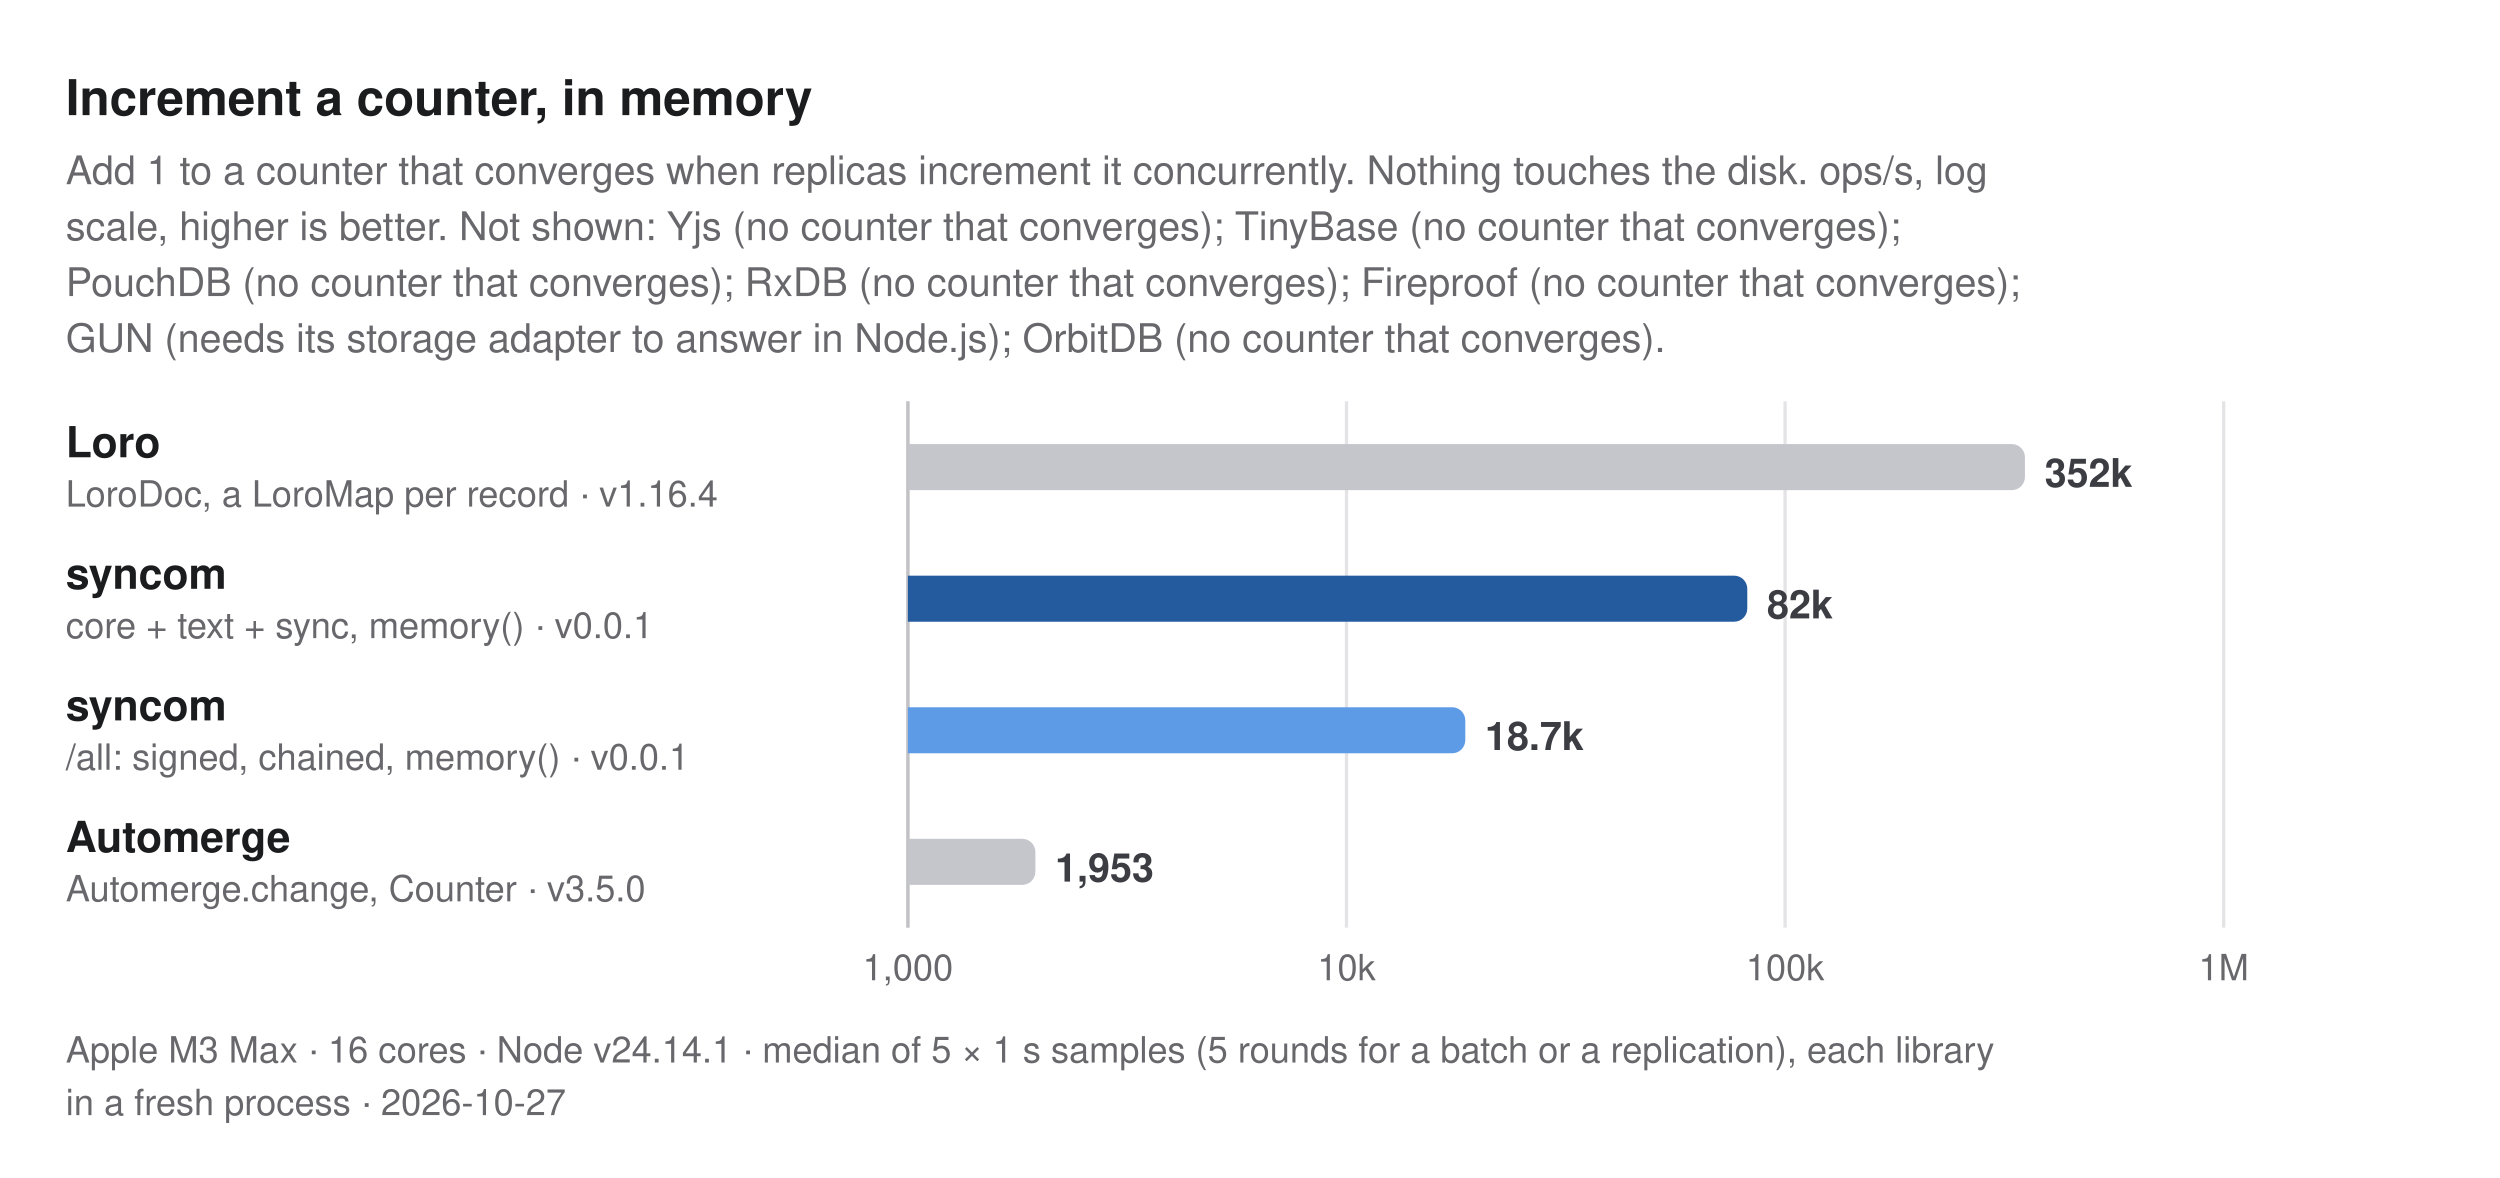
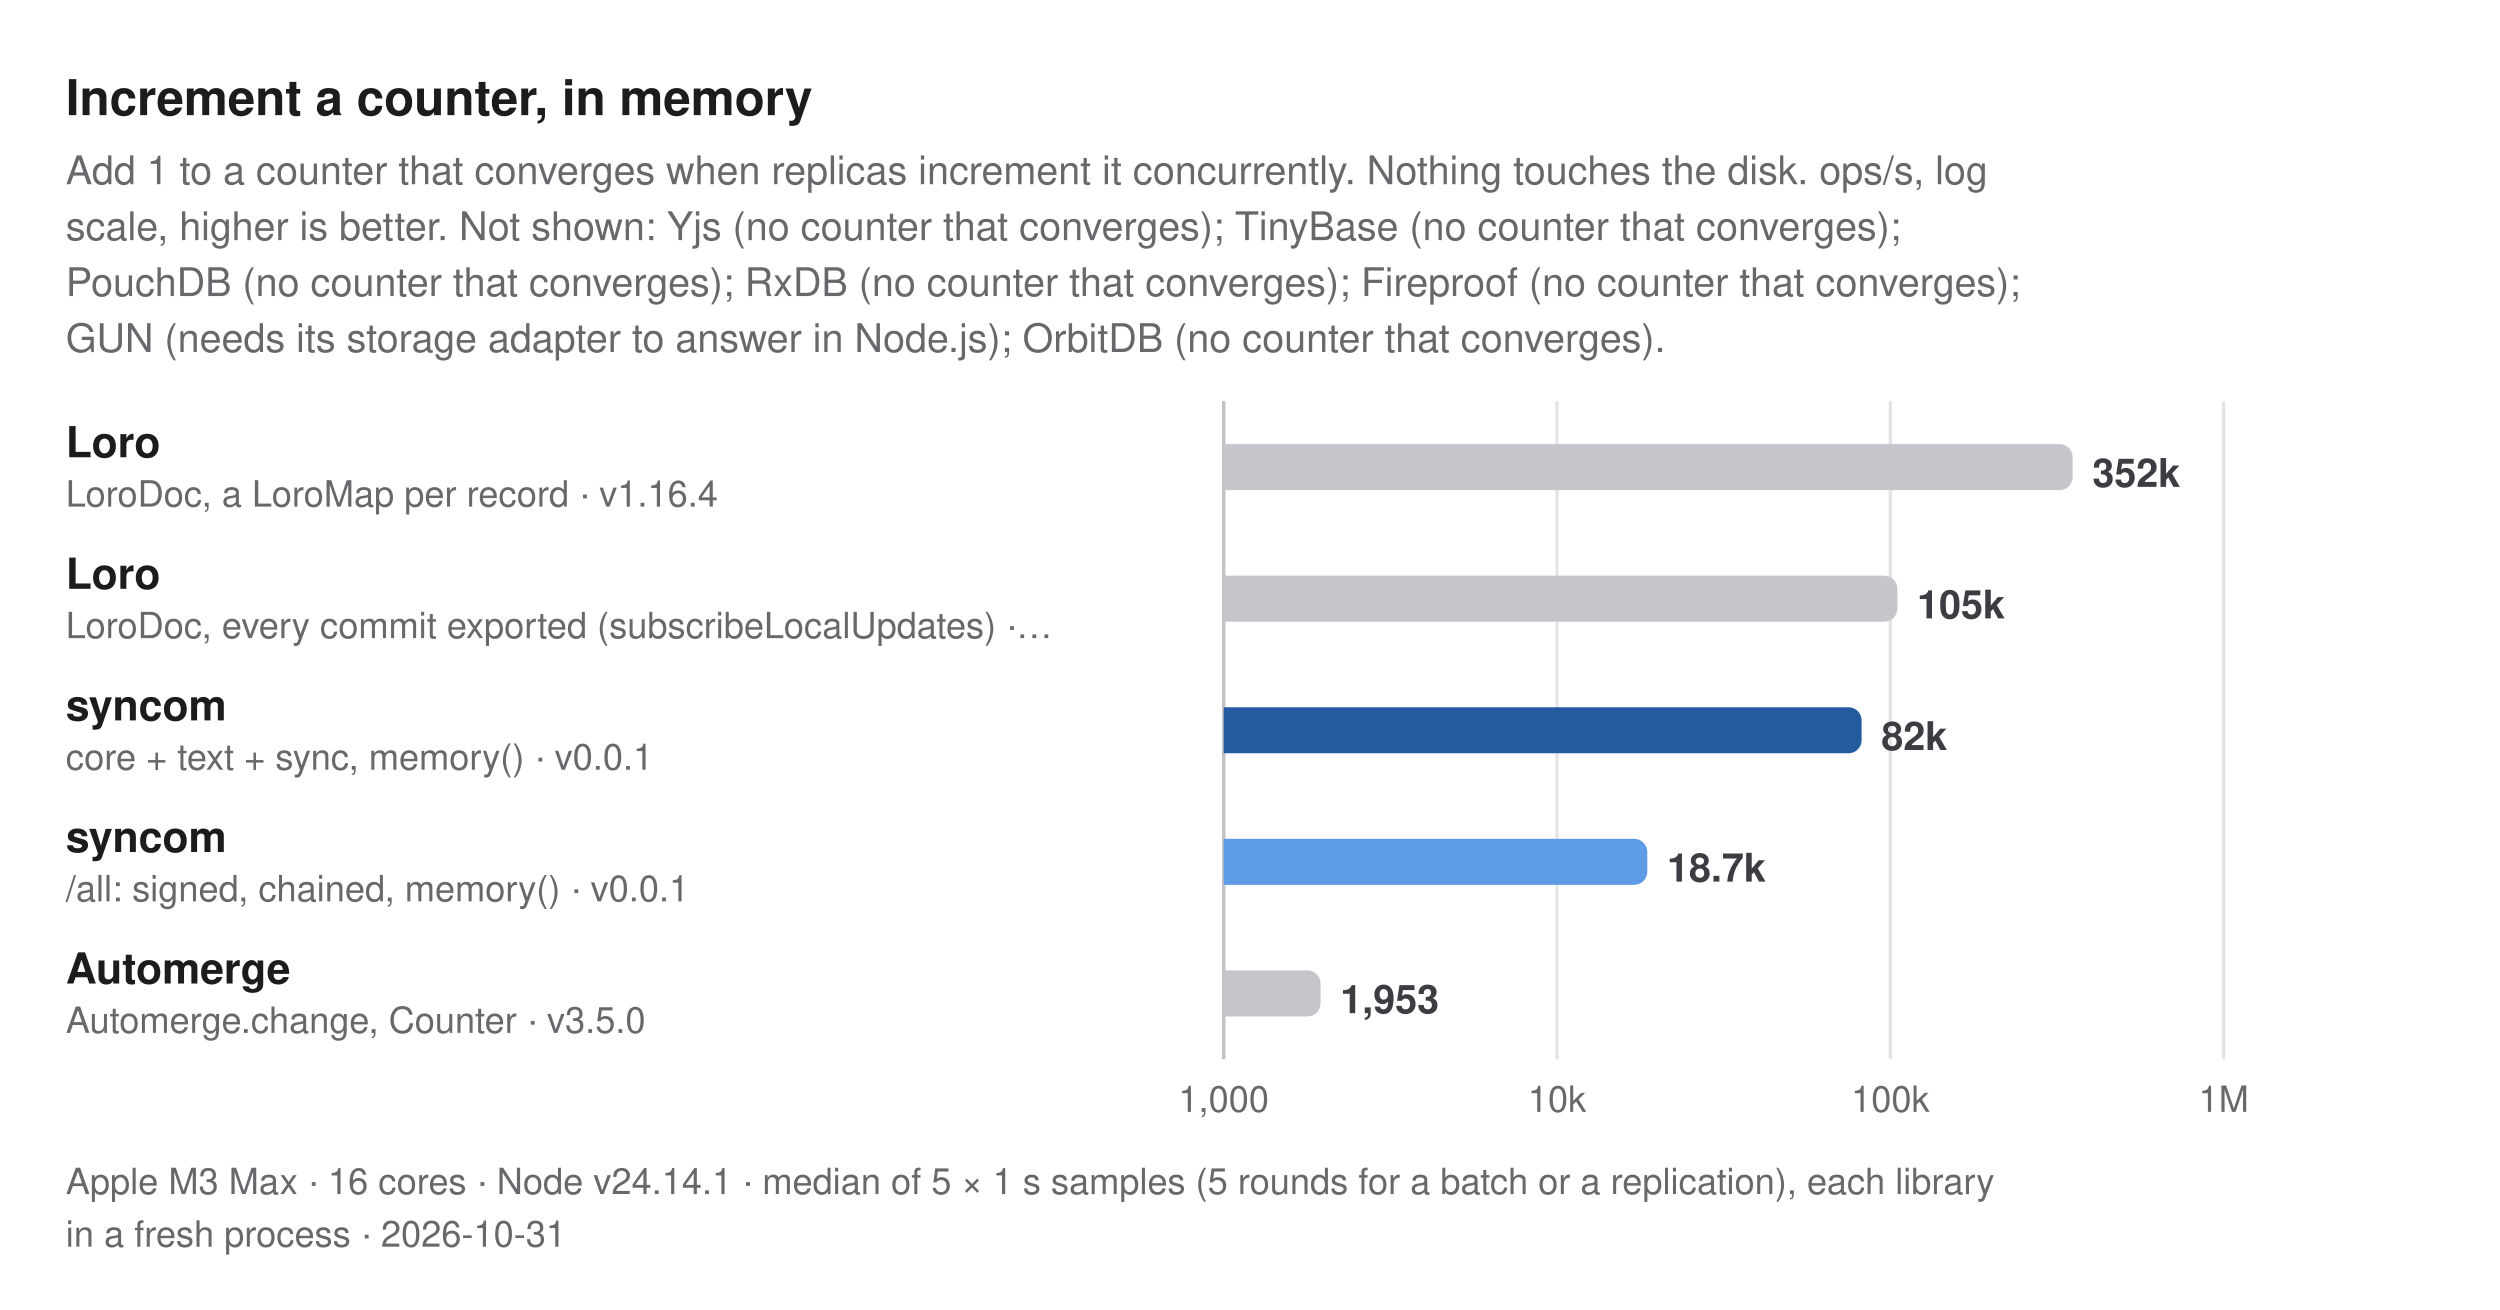
- <svg xmlns="http://www.w3.org/2000/svg" width="760" height="358" viewBox="0 0 760 358" role="img" aria-label="Increment a counter, in memory. Add 1 to a counter that converges when replicas increment it concurrently. Nothing touches the disk. ops/s, log scale, higher is better. Not shown: Yjs (no counter that converges); TinyBase (no counter that converges); PouchDB (no counter that converges); RxDB (no counter that converges); Fireproof (no counter that converges); GUN (needs its storage adapter to answer in Node.js); OrbitDB (no counter that converges).">
+ <svg xmlns="http://www.w3.org/2000/svg" width="760" height="398" viewBox="0 0 760 398" role="img" aria-label="Increment a counter, in memory. Add 1 to a counter that converges when replicas increment it concurrently. Nothing touches the disk. ops/s, log scale, higher is better. Not shown: Yjs (no counter that converges); TinyBase (no counter that converges); PouchDB (no counter that converges); RxDB (no counter that converges); Fireproof (no counter that converges); GUN (needs its storage adapter to answer in Node.js); OrbitDB (no counter that converges).">
  <style>
  text { font-family: -apple-system, BlinkMacSystemFont, "Segoe UI", Helvetica, Arial, sans-serif; }
  .title { font-size: 15px; font-weight: 700; fill: #1b1c1e; }
  .subtitle, .caption { font-size: 12px; fill: #67676c; }
  .caption { font-size: 11px; }
  .group { font-size: 11px; font-weight: 600; letter-spacing: 0.06em; fill: #67676c; }
  .label { font-size: 13px; font-weight: 600; fill: #1b1c1e; }
  .label.primary, .label.secondary { font-weight: 700; }
  .sublabel { font-size: 11px; fill: #67676c; }
  .value { font-size: 12px; font-weight: 600; fill: #3c3c43; font-variant-numeric: tabular-nums; }
  .value.small { font-size: 10px; }
  .legend { font-size: 11px; fill: #3c3c43; }
  .tick { font-size: 11px; fill: #67676c; font-variant-numeric: tabular-nums; }
  .grid { stroke: #e4e4e7; stroke-width: 1; }
  .axis { stroke: #c2c2c4; stroke-width: 1; }
  .ref { stroke: #67676c; stroke-width: 1; stroke-dasharray: 3 3; }
  .bar { fill: #c4c6cc; }
  .bar.primary { fill: #245a9e; }
  .bar.secondary { fill: #5e9be6; }
  @media (prefers-color-scheme: dark) {
    .title, .label { fill: #dfdfd6; }
    .subtitle, .caption, .group, .sublabel, .tick { fill: #98989f; }
    .value, .legend { fill: #c2c2c4; }
    .grid { stroke: #2e2e32; }
    .axis { stroke: #48484c; }
    .ref { stroke: #98989f; }
    .bar { fill: #46474e; }
    .bar.primary { fill: #8dbcf2; }
    .bar.secondary { fill: #3d7bd0; }
  }
</style>
  <text class="title" x="20" y="35">Increment a counter, in memory</text>
  <text class="subtitle" x="20" y="56">Add 1 to a counter that converges when replicas increment it concurrently. Nothing touches the disk. ops/s, log</text>
  <text class="subtitle" x="20" y="73">scale, higher is better. Not shown: Yjs (no counter that converges); TinyBase (no counter that converges);</text>
  <text class="subtitle" x="20" y="90">PouchDB (no counter that converges); RxDB (no counter that converges); Fireproof (no counter that converges);</text>
  <text class="subtitle" x="20" y="107">GUN (needs its storage adapter to answer in Node.js); OrbitDB (no counter that converges).</text>
-   <line class="grid" x1="276" y1="122" x2="276" y2="282" />
-   <text class="tick" x="276" y="298" text-anchor="middle">1,000</text>
-   <line class="grid" x1="409.333" y1="122" x2="409.333" y2="282" />
-   <text class="tick" x="409.333" y="298" text-anchor="middle">10k</text>
-   <line class="grid" x1="542.667" y1="122" x2="542.667" y2="282" />
-   <text class="tick" x="542.667" y="298" text-anchor="middle">100k</text>
-   <line class="grid" x1="676" y1="122" x2="676" y2="282" />
-   <text class="tick" x="676" y="298" text-anchor="middle">1M</text>
-   <line class="axis" x1="276" y1="122" x2="276" y2="282" />
+   <line class="grid" x1="372" y1="122" x2="372" y2="322" />
+   <text class="tick" x="372" y="338" text-anchor="middle">1,000</text>
+   <line class="grid" x1="473.333" y1="122" x2="473.333" y2="322" />
+   <text class="tick" x="473.333" y="338" text-anchor="middle">10k</text>
+   <line class="grid" x1="574.667" y1="122" x2="574.667" y2="322" />
+   <text class="tick" x="574.667" y="338" text-anchor="middle">100k</text>
+   <line class="grid" x1="676" y1="122" x2="676" y2="322" />
+   <text class="tick" x="676" y="338" text-anchor="middle">1M</text>
+   <line class="axis" x1="372" y1="122" x2="372" y2="322" />
  <g>
    <text class="label" x="20" y="139">Loro</text>
    <text class="sublabel" x="20" y="154">LoroDoc, a LoroMap per record · v1.16.4</text>
-     <path class="bar" d="M276,135H611.58A4,4 0 0 1 615.58,139V145A4,4 0 0 1 611.58,149H276Z" />
-     <text class="value" x="621.58" y="148">352k</text>
+     <path class="bar" d="M372,135H626.081A4,4 0 0 1 630.081,139V145A4,4 0 0 1 626.081,149H372Z" />
+     <text class="value" x="636.081" y="148">352k</text>
  </g>
  <g>
-     <text class="label primary" x="20" y="179">syncom</text>
-     <text class="sublabel" x="20" y="194">core + text + sync, memory() · v0.0.1</text>
-     <path class="bar primary" d="M276,175H527.175A4,4 0 0 1 531.175,179V185A4,4 0 0 1 527.175,189H276Z" />
-     <text class="value" x="537.175" y="188">82k</text>
+     <text class="label" x="20" y="179">Loro</text>
+     <text class="sublabel" x="20" y="194">LoroDoc, every commit exported (subscribeLocalUpdates) ·…</text>
+     <path class="bar" d="M372,175H572.801A4,4 0 0 1 576.801,179V185A4,4 0 0 1 572.801,189H372Z" />
+     <text class="value" x="582.801" y="188">105k</text>
  </g>
  <g>
-     <text class="label secondary" x="20" y="219">syncom</text>
-     <text class="sublabel" x="20" y="234">/all: signed, chained, memory() · v0.0.1</text>
-     <path class="bar secondary" d="M276,215H441.451A4,4 0 0 1 445.451,219V225A4,4 0 0 1 441.451,229H276Z" />
-     <text class="value" x="451.451" y="228">18.7k</text>
+     <text class="label primary" x="20" y="219">syncom</text>
+     <text class="sublabel" x="20" y="234">core + text + sync, memory() · v0.0.1</text>
+     <path class="bar primary" d="M372,215H561.933A4,4 0 0 1 565.933,219V225A4,4 0 0 1 561.933,229H372Z" />
+     <text class="value" x="571.933" y="228">82k</text>
  </g>
  <g>
-     <text class="label" x="20" y="259">Automerge</text>
-     <text class="sublabel" x="20" y="274">Automerge.change, Counter · v3.5.0</text>
-     <path class="bar" d="M276,255H310.753A4,4 0 0 1 314.753,259V265A4,4 0 0 1 310.753,269H276Z" />
-     <text class="value" x="320.753" y="268">1,953</text>
+     <text class="label secondary" x="20" y="259">syncom</text>
+     <text class="sublabel" x="20" y="274">/all: signed, chained, memory() · v0.0.1</text>
+     <path class="bar secondary" d="M372,255H496.783A4,4 0 0 1 500.783,259V265A4,4 0 0 1 496.783,269H372Z" />
+     <text class="value" x="506.783" y="268">18.7k</text>
  </g>
-   <text class="caption" x="20" y="323">Apple M3 Max · 16 cores · Node v24.14.1 · median of 5 × 1 s samples (5 rounds for a batch or a replication), each library</text>
-   <text class="caption" x="20" y="339">in a fresh process · 2026-10-27</text>
+   <g>
+     <text class="label" x="20" y="299">Automerge</text>
+     <text class="sublabel" x="20" y="314">Automerge.change, Counter · v3.5.0</text>
+     <path class="bar" d="M372,295H397.453A4,4 0 0 1 401.453,299V305A4,4 0 0 1 397.453,309H372Z" />
+     <text class="value" x="407.453" y="308">1,953</text>
+   </g>
+   <text class="caption" x="20" y="363">Apple M3 Max · 16 cores · Node v24.14.1 · median of 5 × 1 s samples (5 rounds for a batch or a replication), each library</text>
+   <text class="caption" x="20" y="379">in a fresh process · 2026-10-31</text>
</svg>
